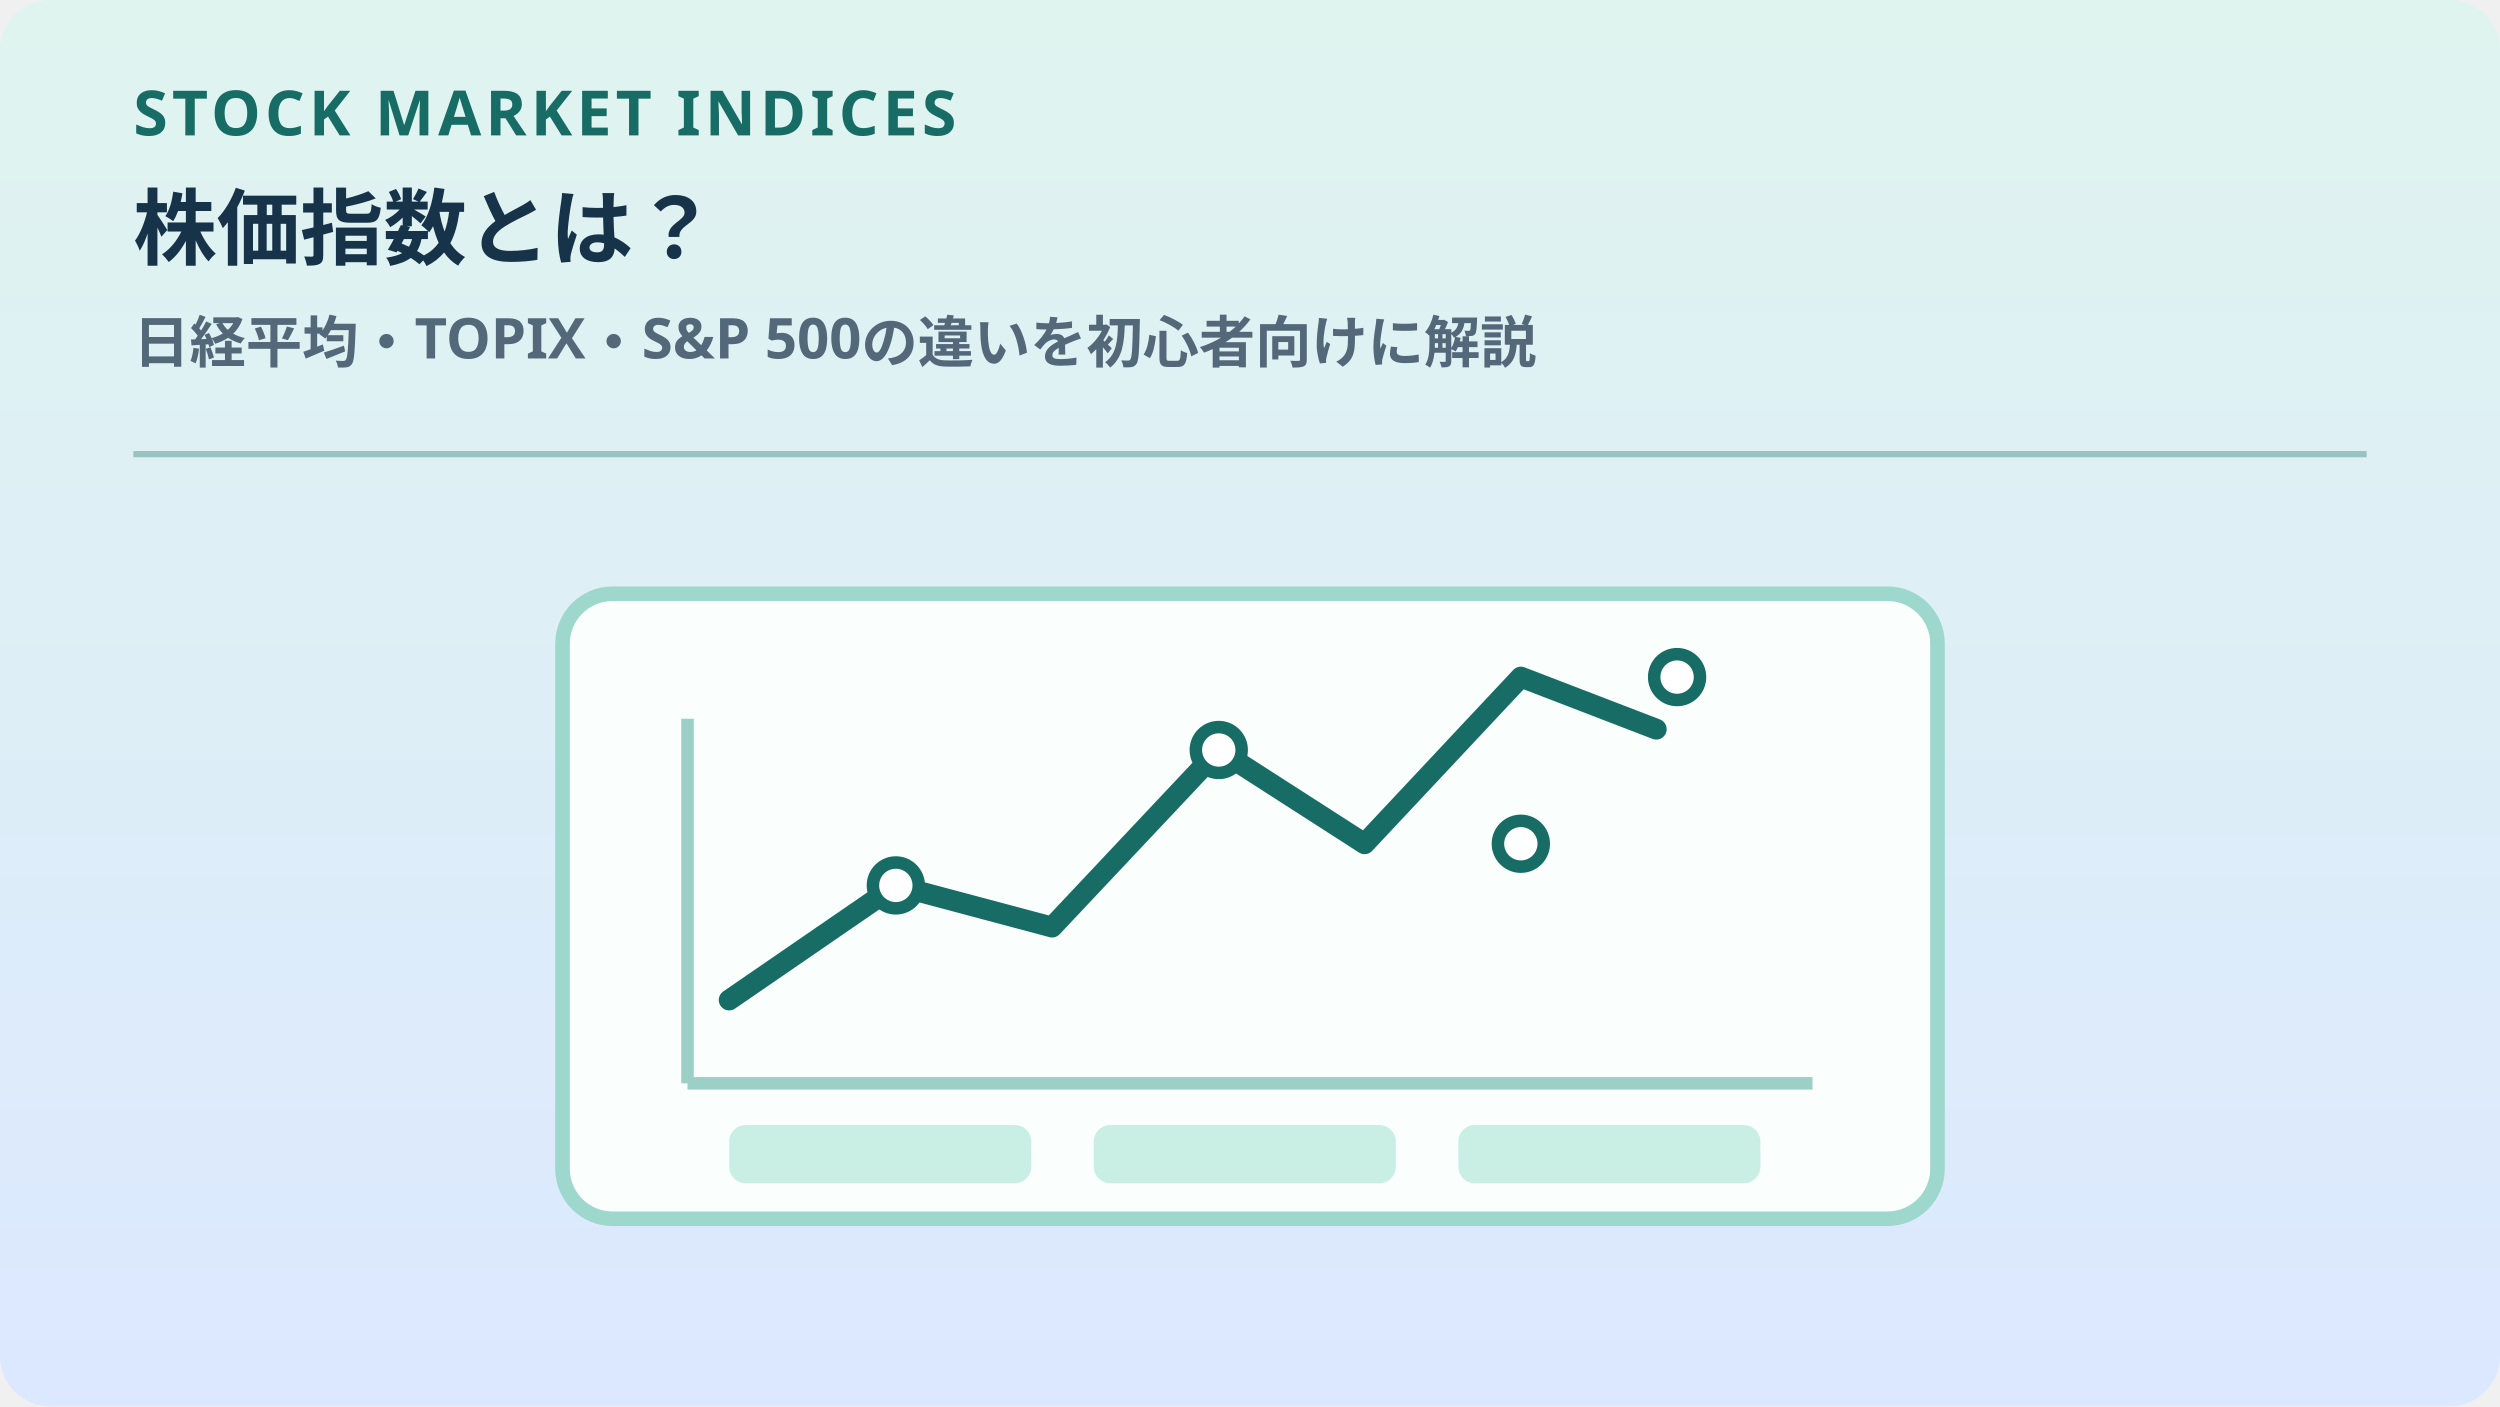
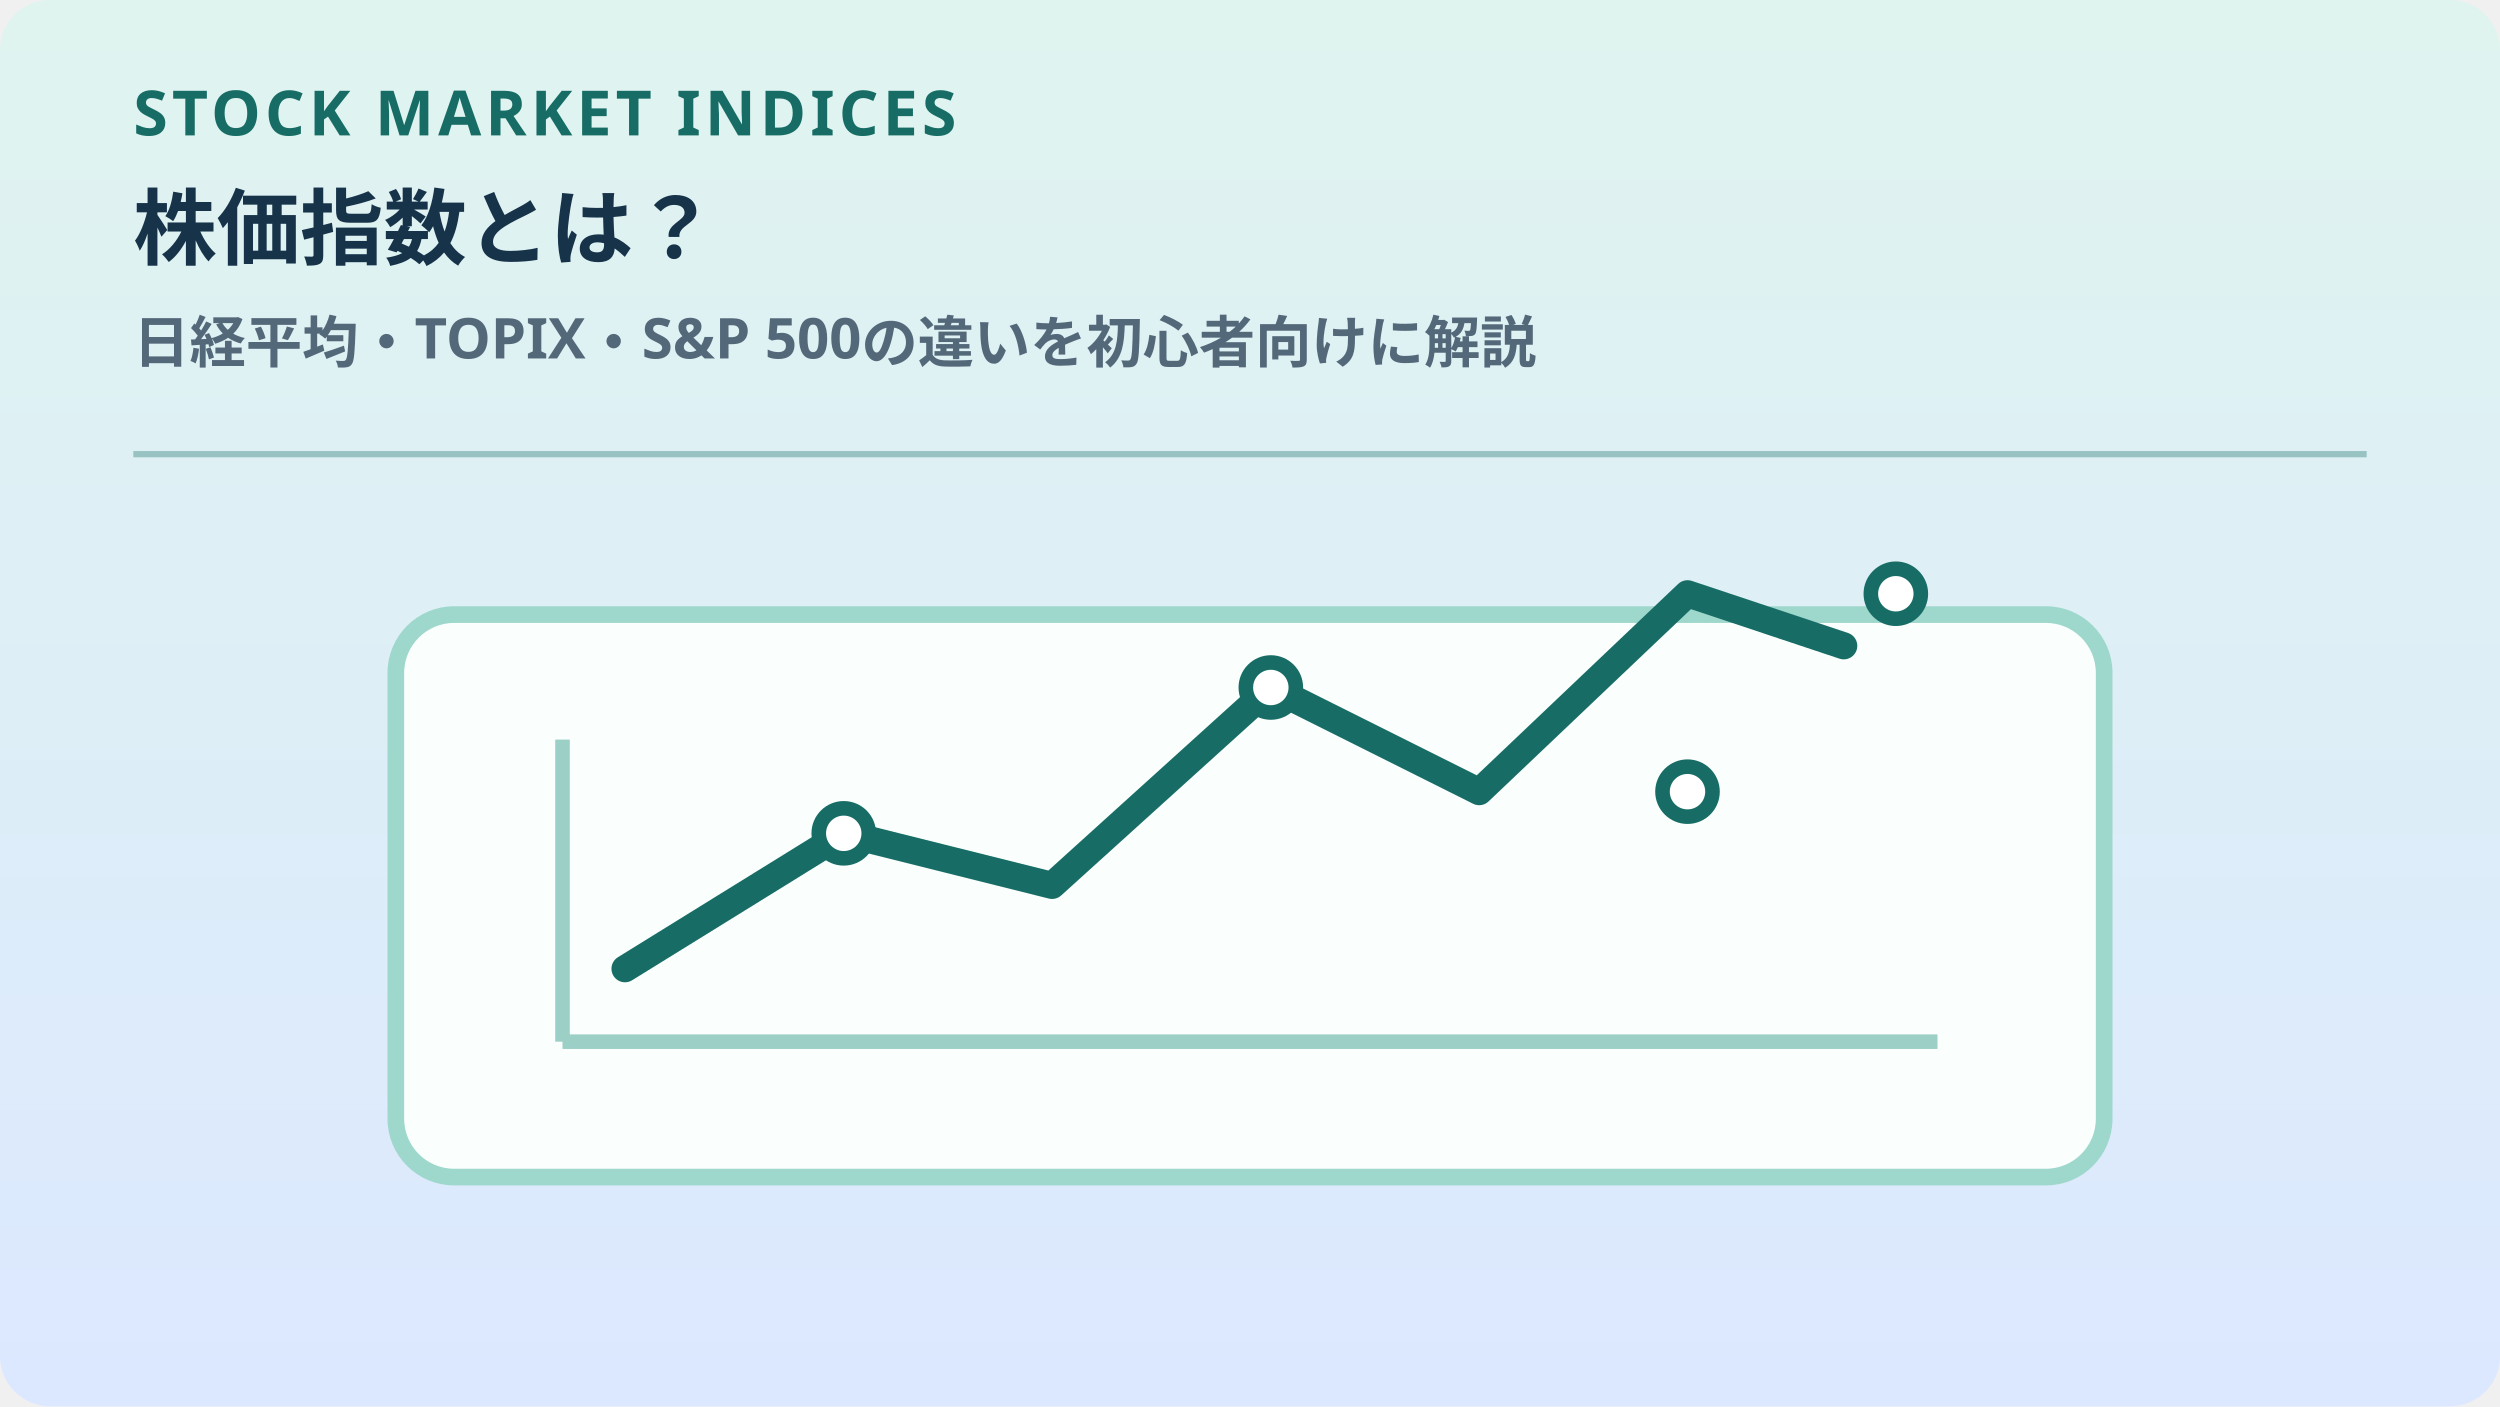
<svg xmlns="http://www.w3.org/2000/svg" width="1200" height="675" viewBox="0 0 1200 675" role="img" aria-label="株価指数とは？日経平均・TOPIX・S&amp;P 500の違いを初心者向けに解説">
  <defs>
    <linearGradient id="bg" x1="0" y1="0" x2="0" y2="1">
      <stop stop-color="#dff4ef" />
      <stop offset="1" stop-color="#dce8ff" />
    </linearGradient>
  </defs>
  <rect width="1200" height="675" rx="24" fill="url(#bg)" />
  <text x="64" y="65" font-family="sans-serif" font-size="30" font-weight="700" letter-spacing="2" fill="#176d65">STOCK MARKET INDICES</text>
  <text x="64" y="124" font-family="sans-serif" font-size="40" font-weight="800" fill="#17334a">株価指数とは？</text>
  <text x="64" y="174" font-family="sans-serif" font-size="27" font-weight="700" fill="#536879">日経平均・TOPIX・S&amp;P 500の違いを初心者向けに解説</text>
  <path d="M64 218H1136" stroke="#176d65" stroke-opacity=".35" stroke-width="3" />
-   <g stroke-linejoin="round">
-     <rect x="270" y="285" width="660" height="300" rx="24" fill="#fafffd" stroke="#9ed7cb" stroke-width="7" />
-     <path d="M330 520H870M330 345V520" stroke="#9ccfc5" stroke-width="6" />
-     <path d="M350 480l80-55 75 20 80-85 70 45 75-80 65 25" fill="none" stroke="#176d65" stroke-width="10" stroke-linecap="round" stroke-linejoin="round" />
-     <g fill="#fff" stroke="#176d65" stroke-width="6">
-       <circle cx="430" cy="425" r="11" />
-       <circle cx="585" cy="360" r="11" />
-       <circle cx="730" cy="405" r="11" />
-       <circle cx="805" cy="325" r="11" />
+   <g>
+     <rect x="190" y="295" width="820" height="270" rx="28" fill="#fafffd" stroke="#9ed7cb" stroke-width="8" />
+     <path d="M270 500H930M270 355V500" stroke="#9ccfc5" stroke-width="7" />
+     <path d="M300 465l105-65 100 25 105-95 100 50 100-95 75 25" fill="none" stroke="#176d65" stroke-width="13" stroke-linecap="round" stroke-linejoin="round" />
+     <g fill="#fff" stroke="#176d65" stroke-width="7">
+       <circle cx="405" cy="400" r="12" />
+       <circle cx="610" cy="330" r="12" />
+       <circle cx="810" cy="380" r="12" />
+       <circle cx="910" cy="285" r="12" />
    </g>
-     <rect x="350" y="540" width="145" height="28" rx="8" fill="#c9eee4" />
-     <rect x="525" y="540" width="145" height="28" rx="8" fill="#c9eee4" />
-     <rect x="700" y="540" width="145" height="28" rx="8" fill="#c9eee4" />
  </g>
</svg>
